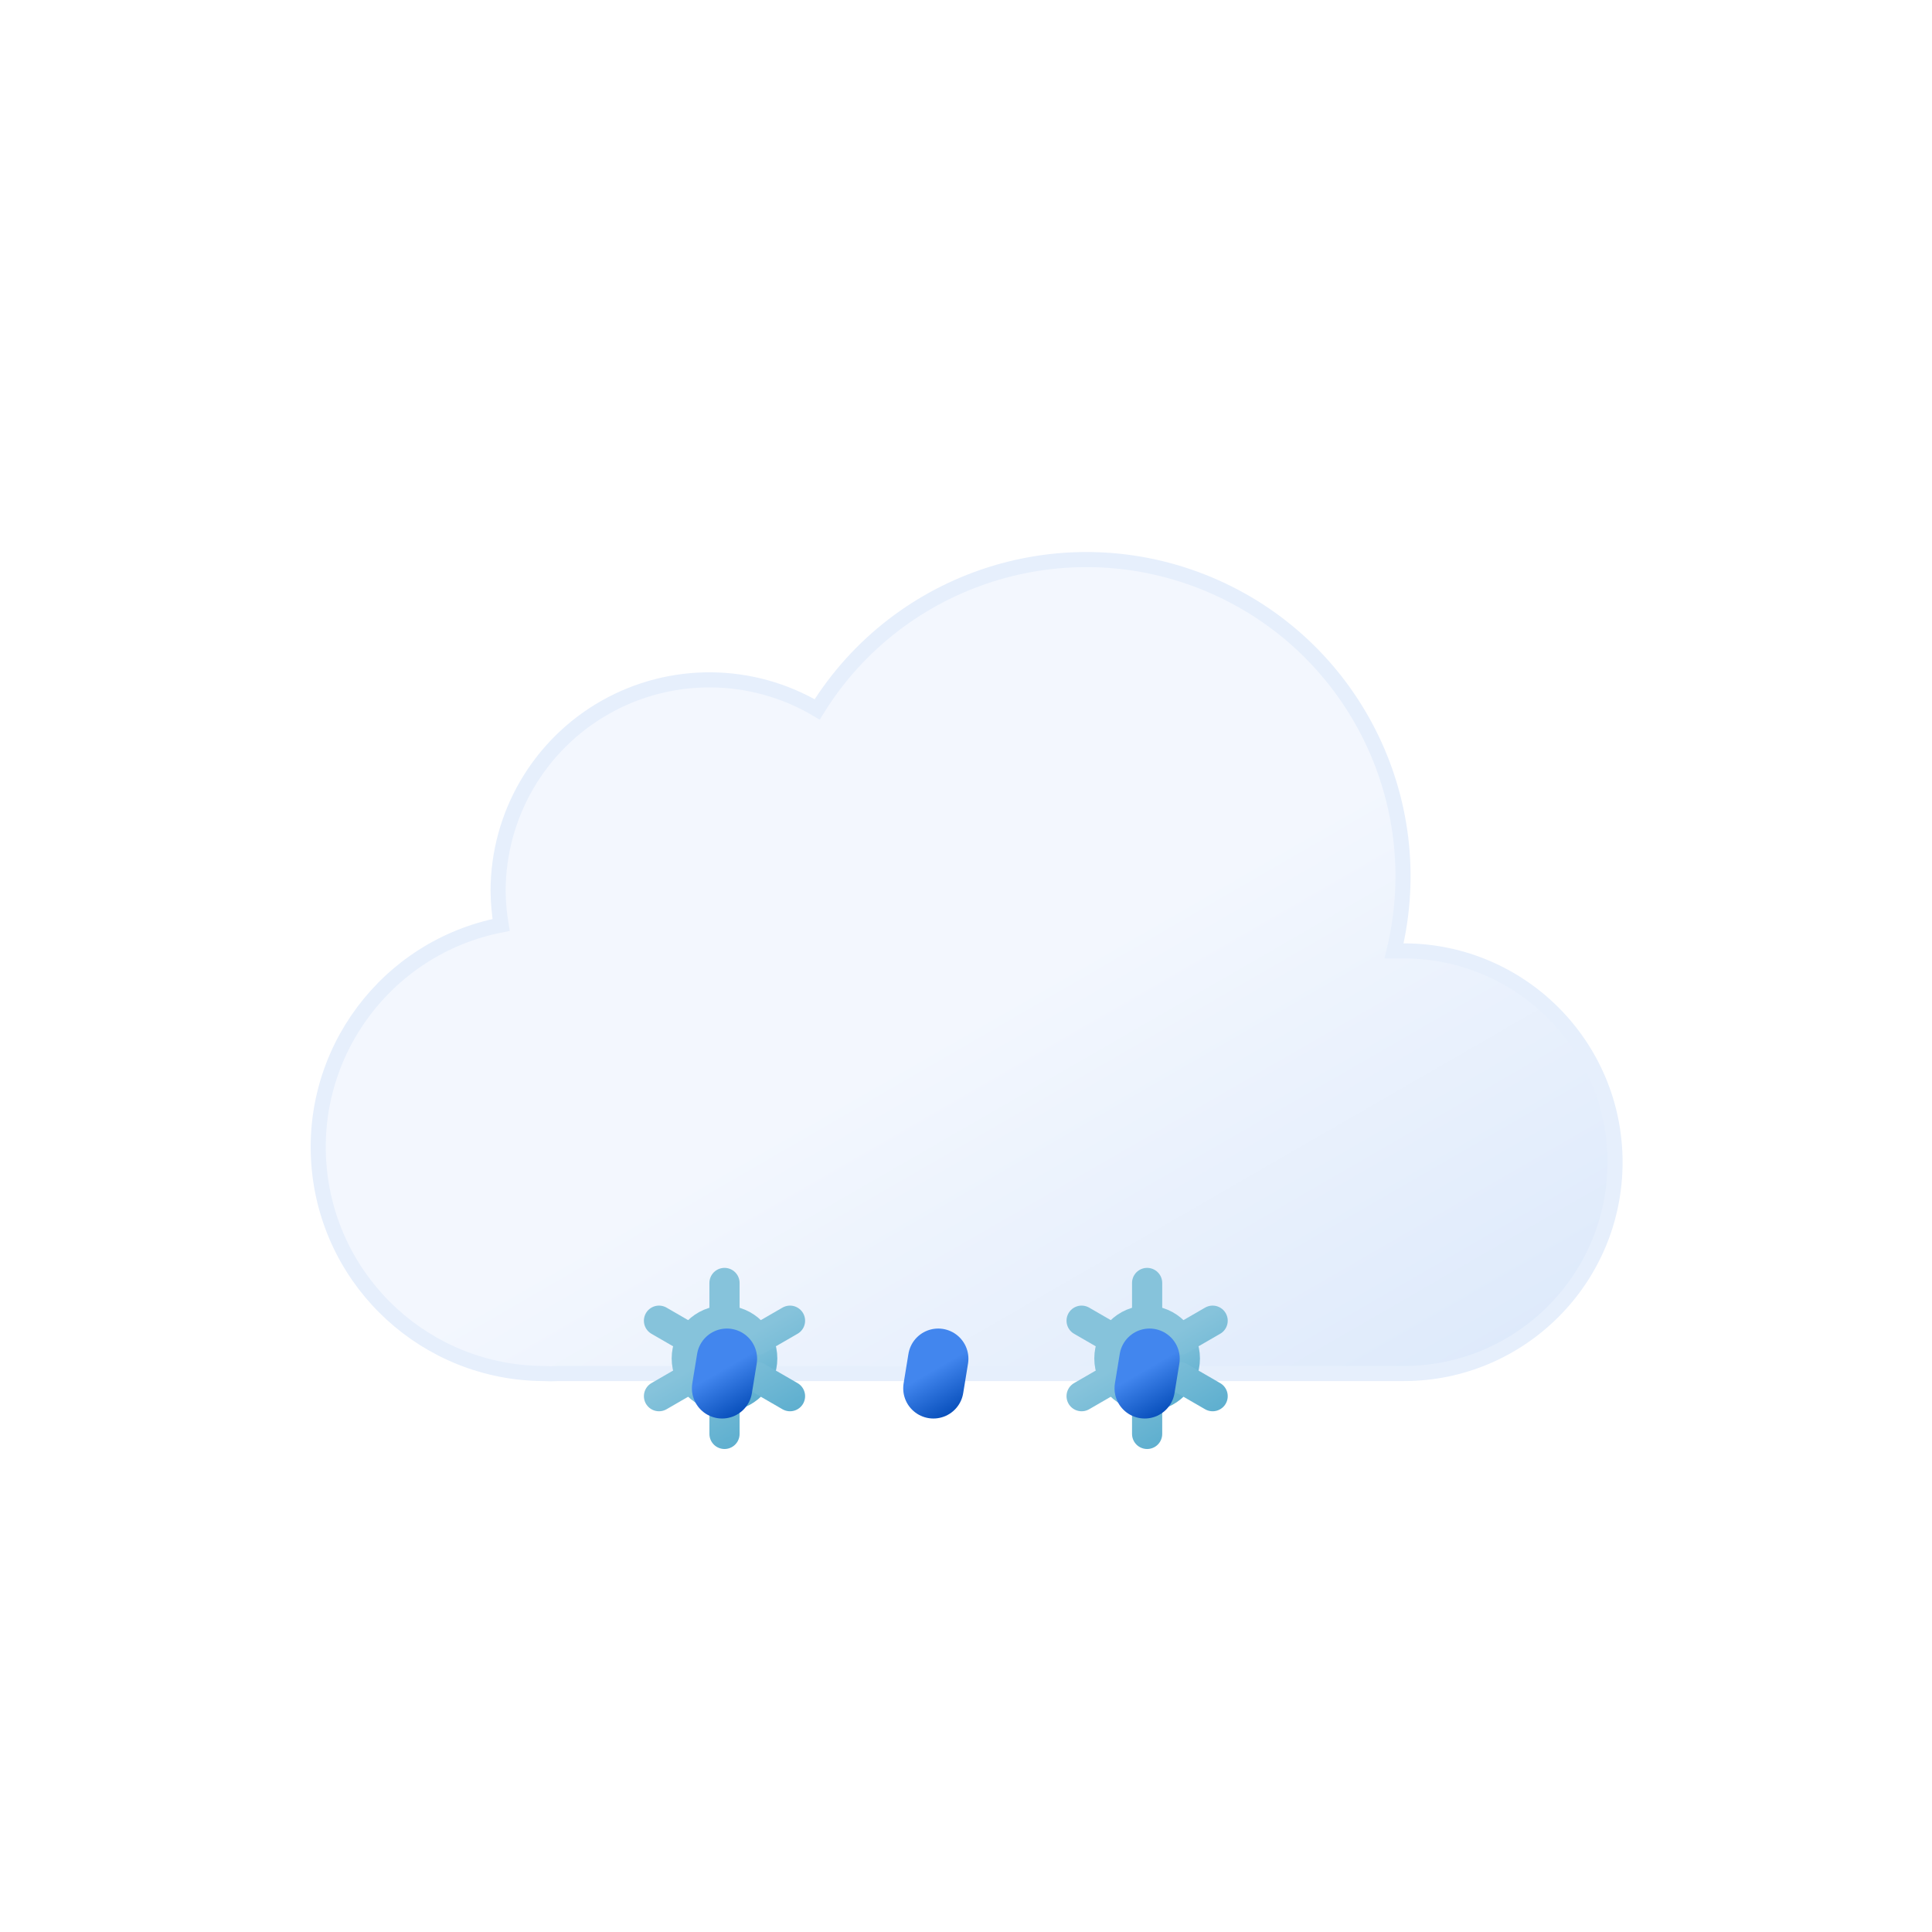
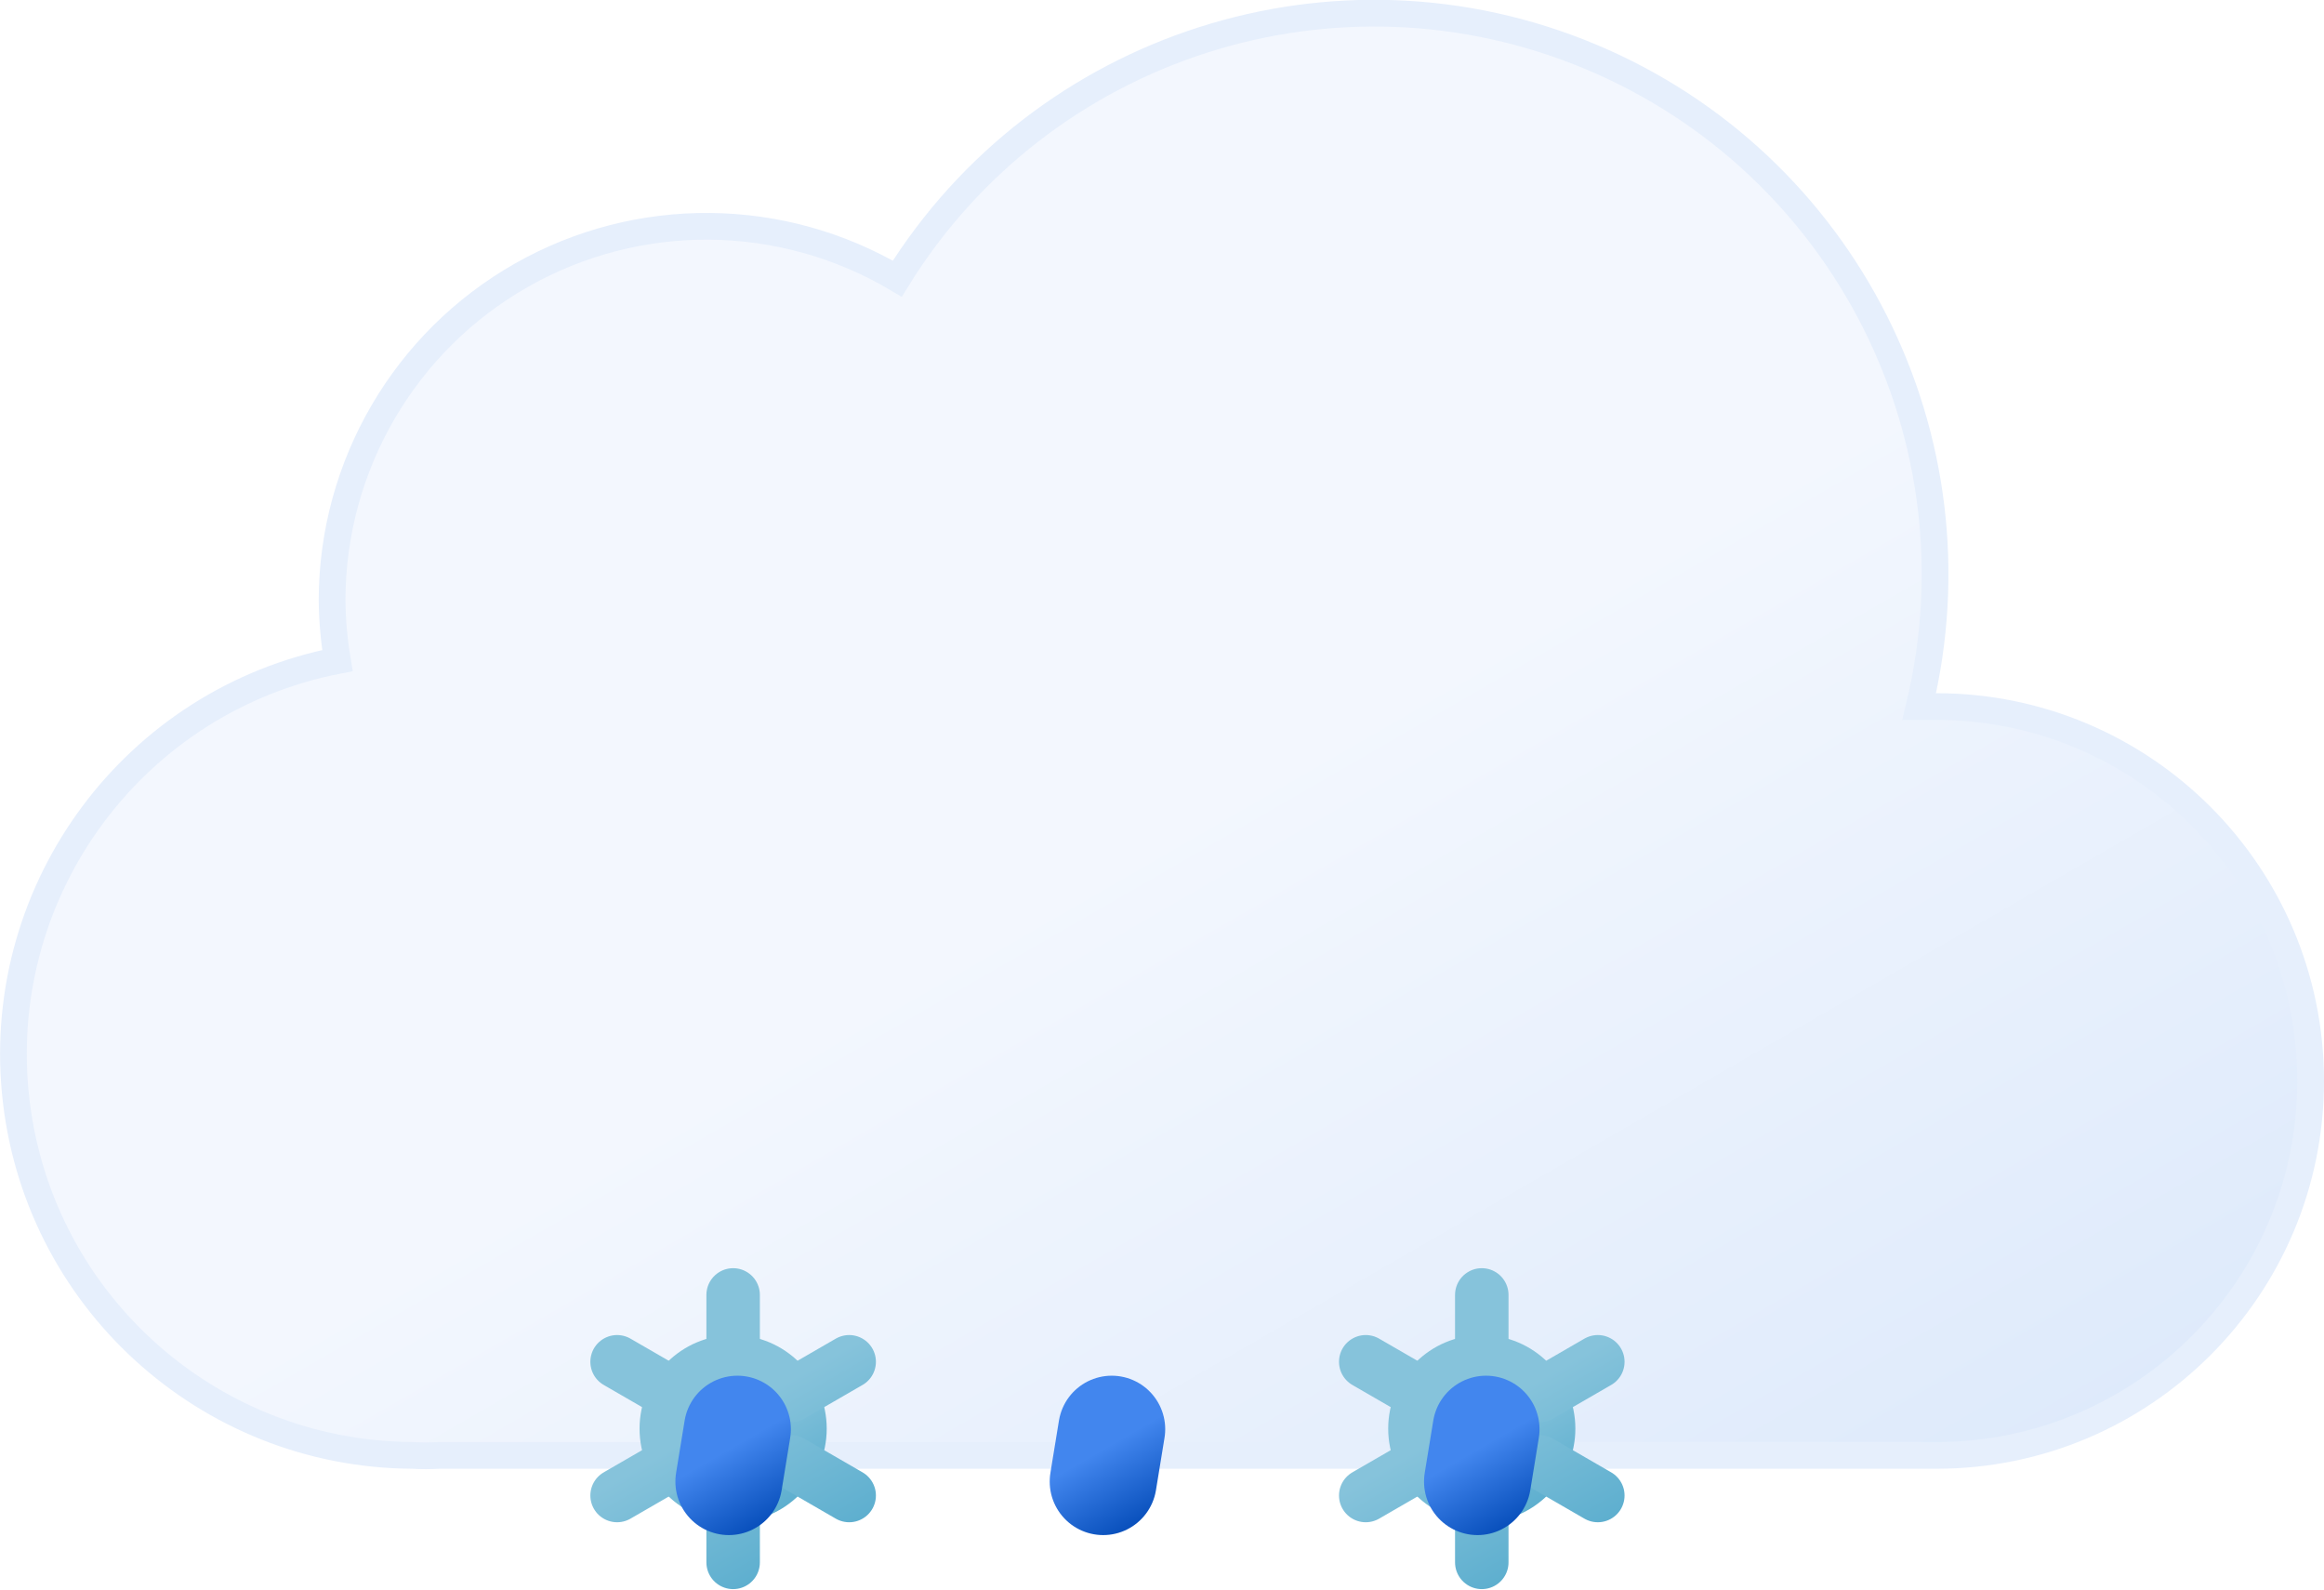
- <svg xmlns="http://www.w3.org/2000/svg" xmlns:xlink="http://www.w3.org/1999/xlink" viewBox="0 0 64 64">
+ <svg xmlns="http://www.w3.org/2000/svg" xmlns:xlink="http://www.w3.org/1999/xlink" viewBox="10.29 18.29 43.46 29.71">
  <defs>
    <linearGradient id="c" x1="22.56" x2="39.2" y1="21.96" y2="50.8" gradientUnits="userSpaceOnUse">
      <stop offset="0" stop-color="#f3f7fe" />
      <stop offset=".45" stop-color="#f3f7fe" />
      <stop offset="1" stop-color="#deeafb" />
    </linearGradient>
    <linearGradient id="a" x1="23.12" x2="24.88" y1="43.48" y2="46.52" gradientUnits="userSpaceOnUse">
      <stop offset="0" stop-color="#86c3db" />
      <stop offset=".45" stop-color="#86c3db" />
      <stop offset="1" stop-color="#5eafcf" />
    </linearGradient>
    <linearGradient id="d" x1="22.67" x2="25.33" y1="42.69" y2="47.31" xlink:href="#a" />
    <linearGradient id="e" x1="37.12" x2="38.88" y1="43.48" y2="46.52" xlink:href="#a" />
    <linearGradient id="f" x1="36.67" x2="39.33" y1="42.69" y2="47.31" xlink:href="#a" />
    <linearGradient id="b" x1="23.31" x2="24.69" y1="44.3" y2="46.7" gradientUnits="userSpaceOnUse">
      <stop offset="0" stop-color="#4286ee" />
      <stop offset=".45" stop-color="#4286ee" />
      <stop offset="1" stop-color="#0950bc" />
    </linearGradient>
    <linearGradient id="g" x1="30.31" x2="31.69" y1="44.3" y2="46.7" xlink:href="#b" />
    <linearGradient id="h" x1="37.31" x2="38.69" y1="44.3" y2="46.7" xlink:href="#b" />
  </defs>
  <path fill="url(#c)" stroke="#e6effc" stroke-miterlimit="10" stroke-width=".5" d="M46.5 31.5h-.32a10.49 10.49 0 00-19.11-8 7 7 0 00-10.57 6 7.21 7.21 0 00.1 1.14A7.5 7.5 0 0018 45.5a4.19 4.19 0 00.5 0v0h28a7 7 0 000-14z" />
  <g>
    <circle cx="24" cy="45" r="1.25" fill="none" stroke="url(#a)" stroke-miterlimit="10" />
    <path fill="none" stroke="url(#d)" stroke-linecap="round" stroke-miterlimit="10" d="M26.17 46.25l-1.09-.63m-2.16-1.24l-1.09-.63M24 42.5v1.25m0 3.75v-1.25m-1.08-.63l-1.09.63m4.34-2.5l-1.09.63" />
    <animateTransform additive="sum" attributeName="transform" begin="-2s" dur="4s" repeatCount="indefinite" type="translate" values="1 -6; -1 12" />
    <animateTransform additive="sum" attributeName="transform" dur="9s" repeatCount="indefinite" type="rotate" values="0 24 45; 360 24 45" />
    <animate attributeName="opacity" begin="-2s" dur="4s" repeatCount="indefinite" values="0;1;1;1;0" />
  </g>
  <g>
    <circle cx="38" cy="45" r="1.25" fill="none" stroke="url(#e)" stroke-miterlimit="10" />
    <path fill="none" stroke="url(#f)" stroke-linecap="round" stroke-miterlimit="10" d="M40.17 46.25l-1.09-.63m-2.16-1.24l-1.09-.63M38 42.5v1.25m0 3.75v-1.25m-1.08-.63l-1.09.63m4.34-2.5l-1.09.63" />
    <animateTransform additive="sum" attributeName="transform" begin="-1s" dur="4s" repeatCount="indefinite" type="translate" values="1 -6; -1 12" />
    <animateTransform additive="sum" attributeName="transform" dur="9s" repeatCount="indefinite" type="rotate" values="0 38 45; 360 38 45" />
    <animate attributeName="opacity" begin="-1s" dur="4s" repeatCount="indefinite" values="0;1;1;1;0" />
  </g>
  <path fill="none" stroke="url(#b)" stroke-linecap="round" stroke-miterlimit="10" stroke-width="2" d="M24.08 45.01l-.16.98">
    <animateTransform attributeName="transform" dur="1.5s" repeatCount="indefinite" type="translate" values="1 -5; -2 10" />
    <animate attributeName="opacity" dur="1.5s" repeatCount="indefinite" values="0;1;1;0" />
  </path>
  <path fill="none" stroke="url(#g)" stroke-linecap="round" stroke-miterlimit="10" stroke-width="2" d="M31.08 45.01l-.16.98">
    <animateTransform attributeName="transform" begin="-0.5s" dur="1.5s" repeatCount="indefinite" type="translate" values="1 -5; -2 10" />
    <animate attributeName="opacity" begin="-0.5s" dur="1.5s" repeatCount="indefinite" values="0;1;1;0" />
  </path>
  <path fill="none" stroke="url(#h)" stroke-linecap="round" stroke-miterlimit="10" stroke-width="2" d="M38.08 45.01l-.16.98">
    <animateTransform attributeName="transform" begin="-1s" dur="1.5s" repeatCount="indefinite" type="translate" values="1 -5; -2 10" />
    <animate attributeName="opacity" begin="-1s" dur="1.5s" repeatCount="indefinite" values="0;1;1;0" />
  </path>
</svg>
